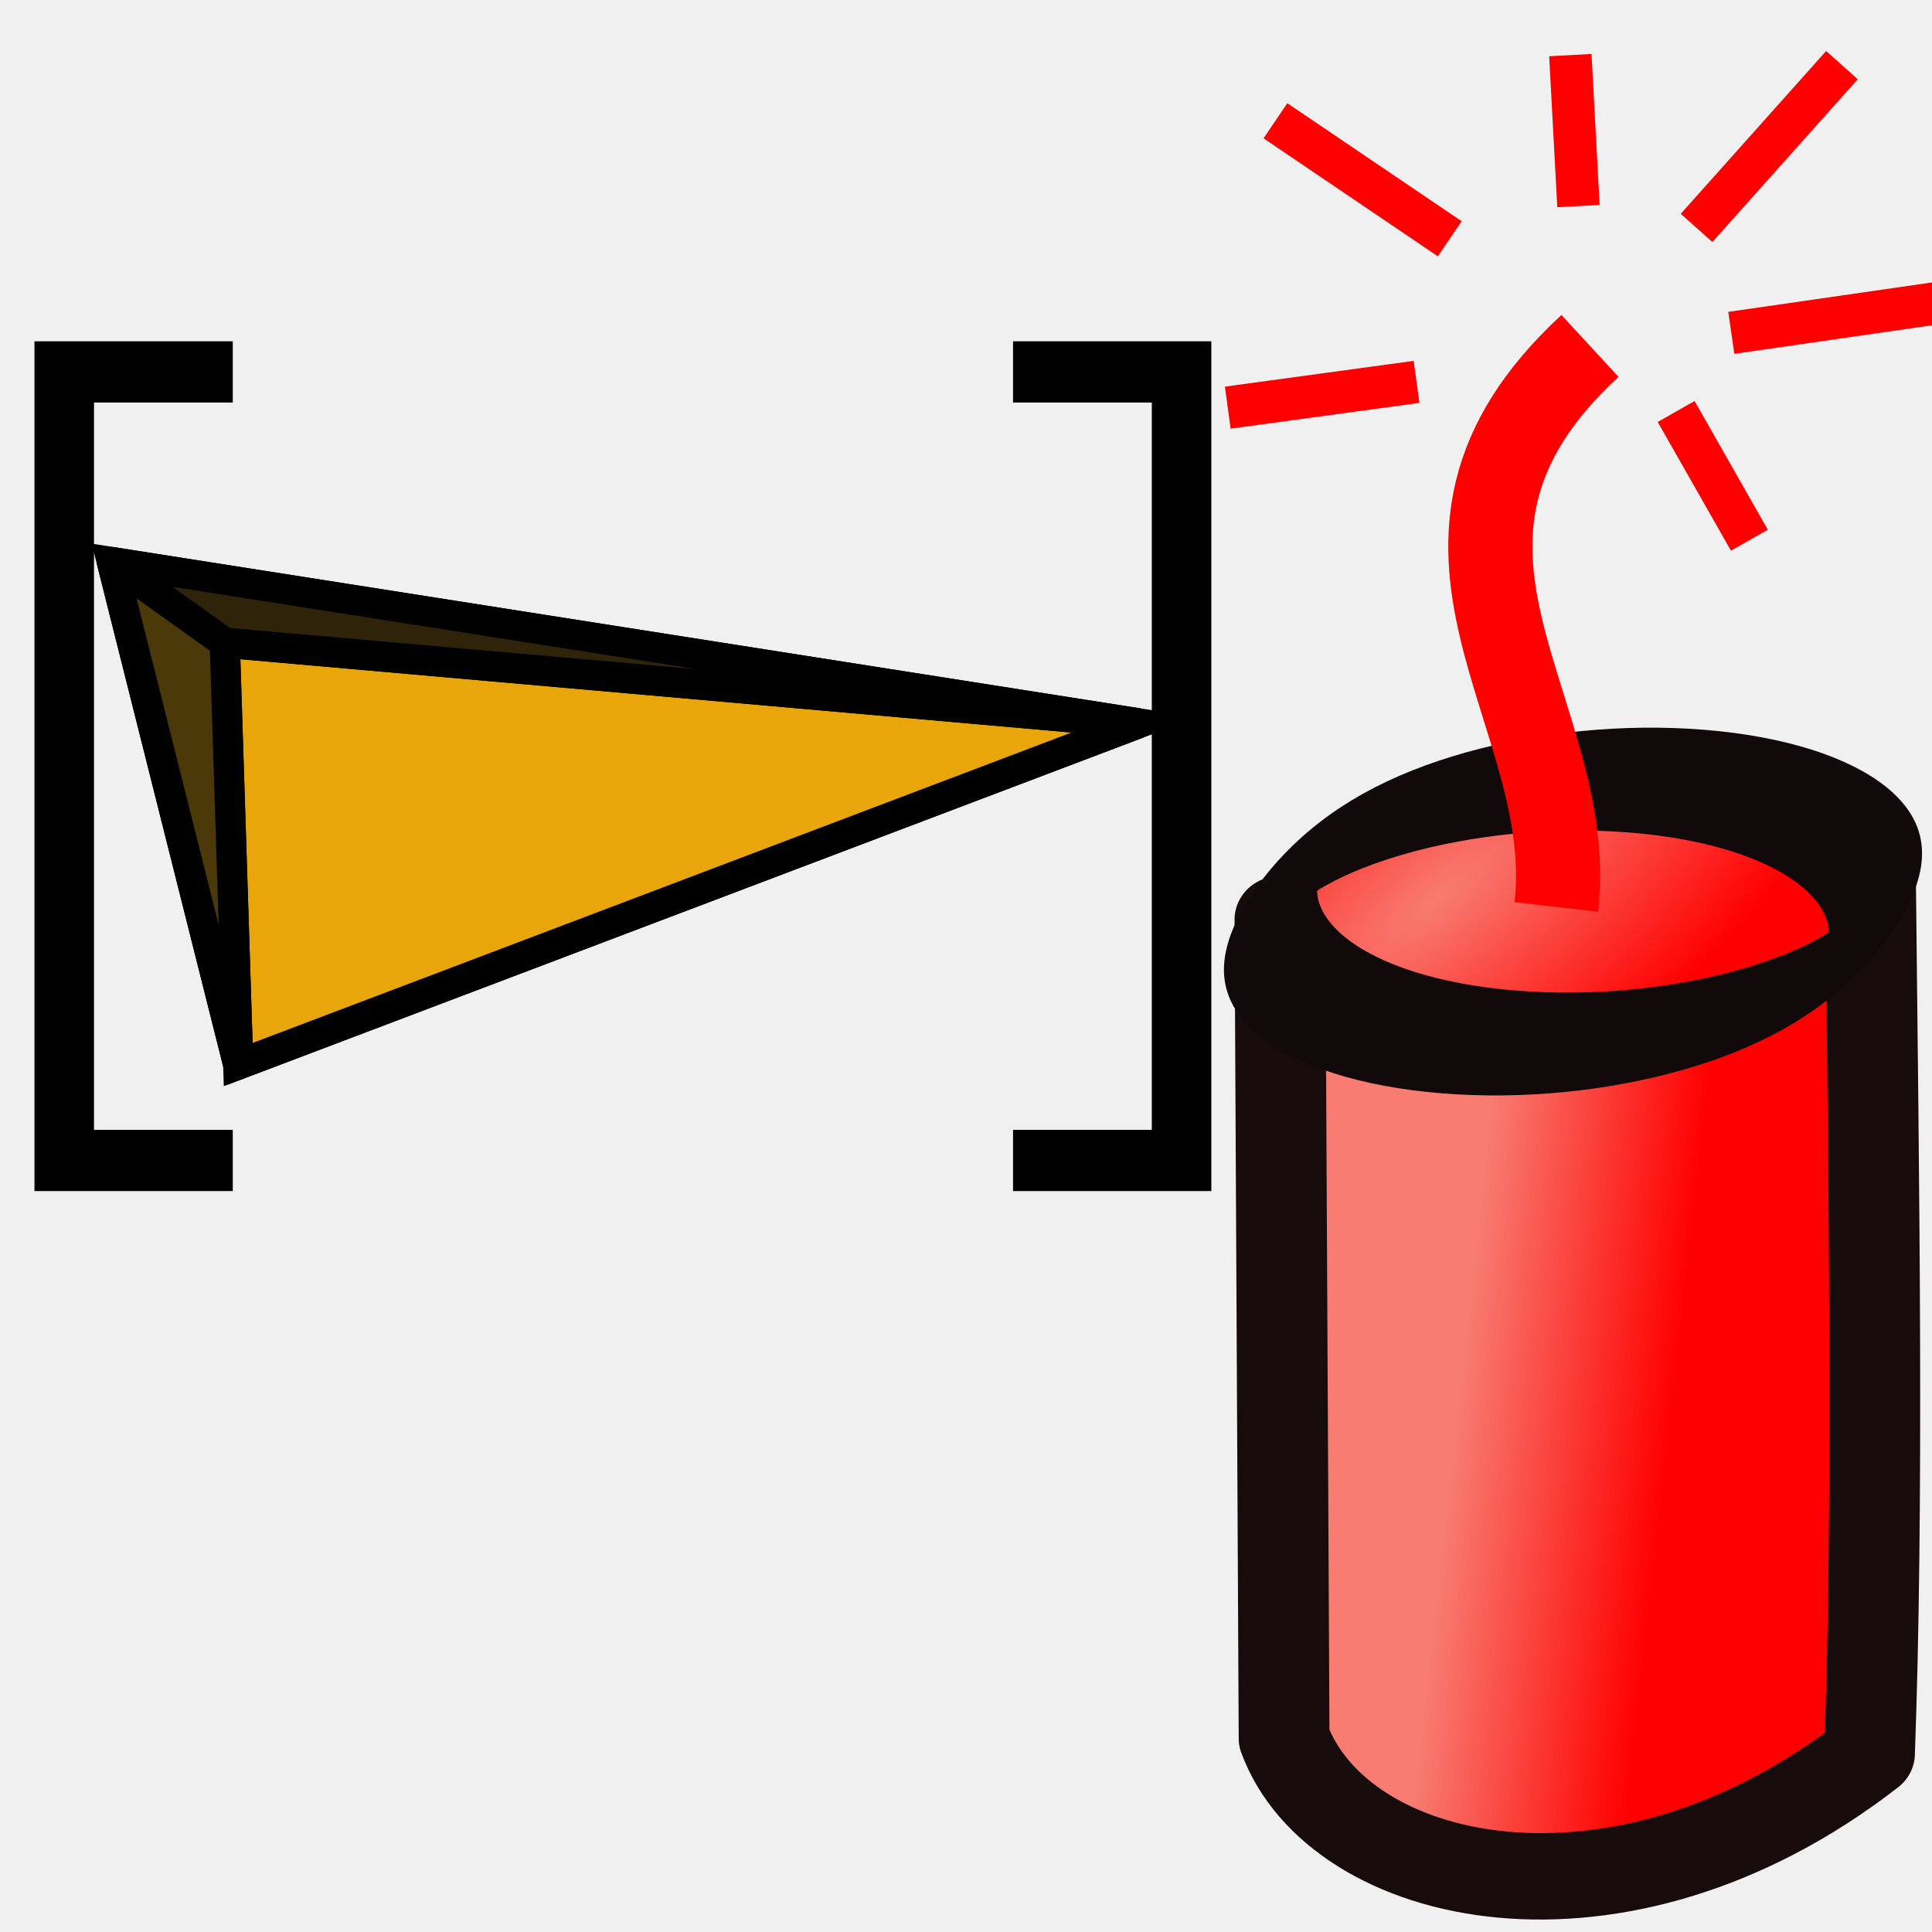
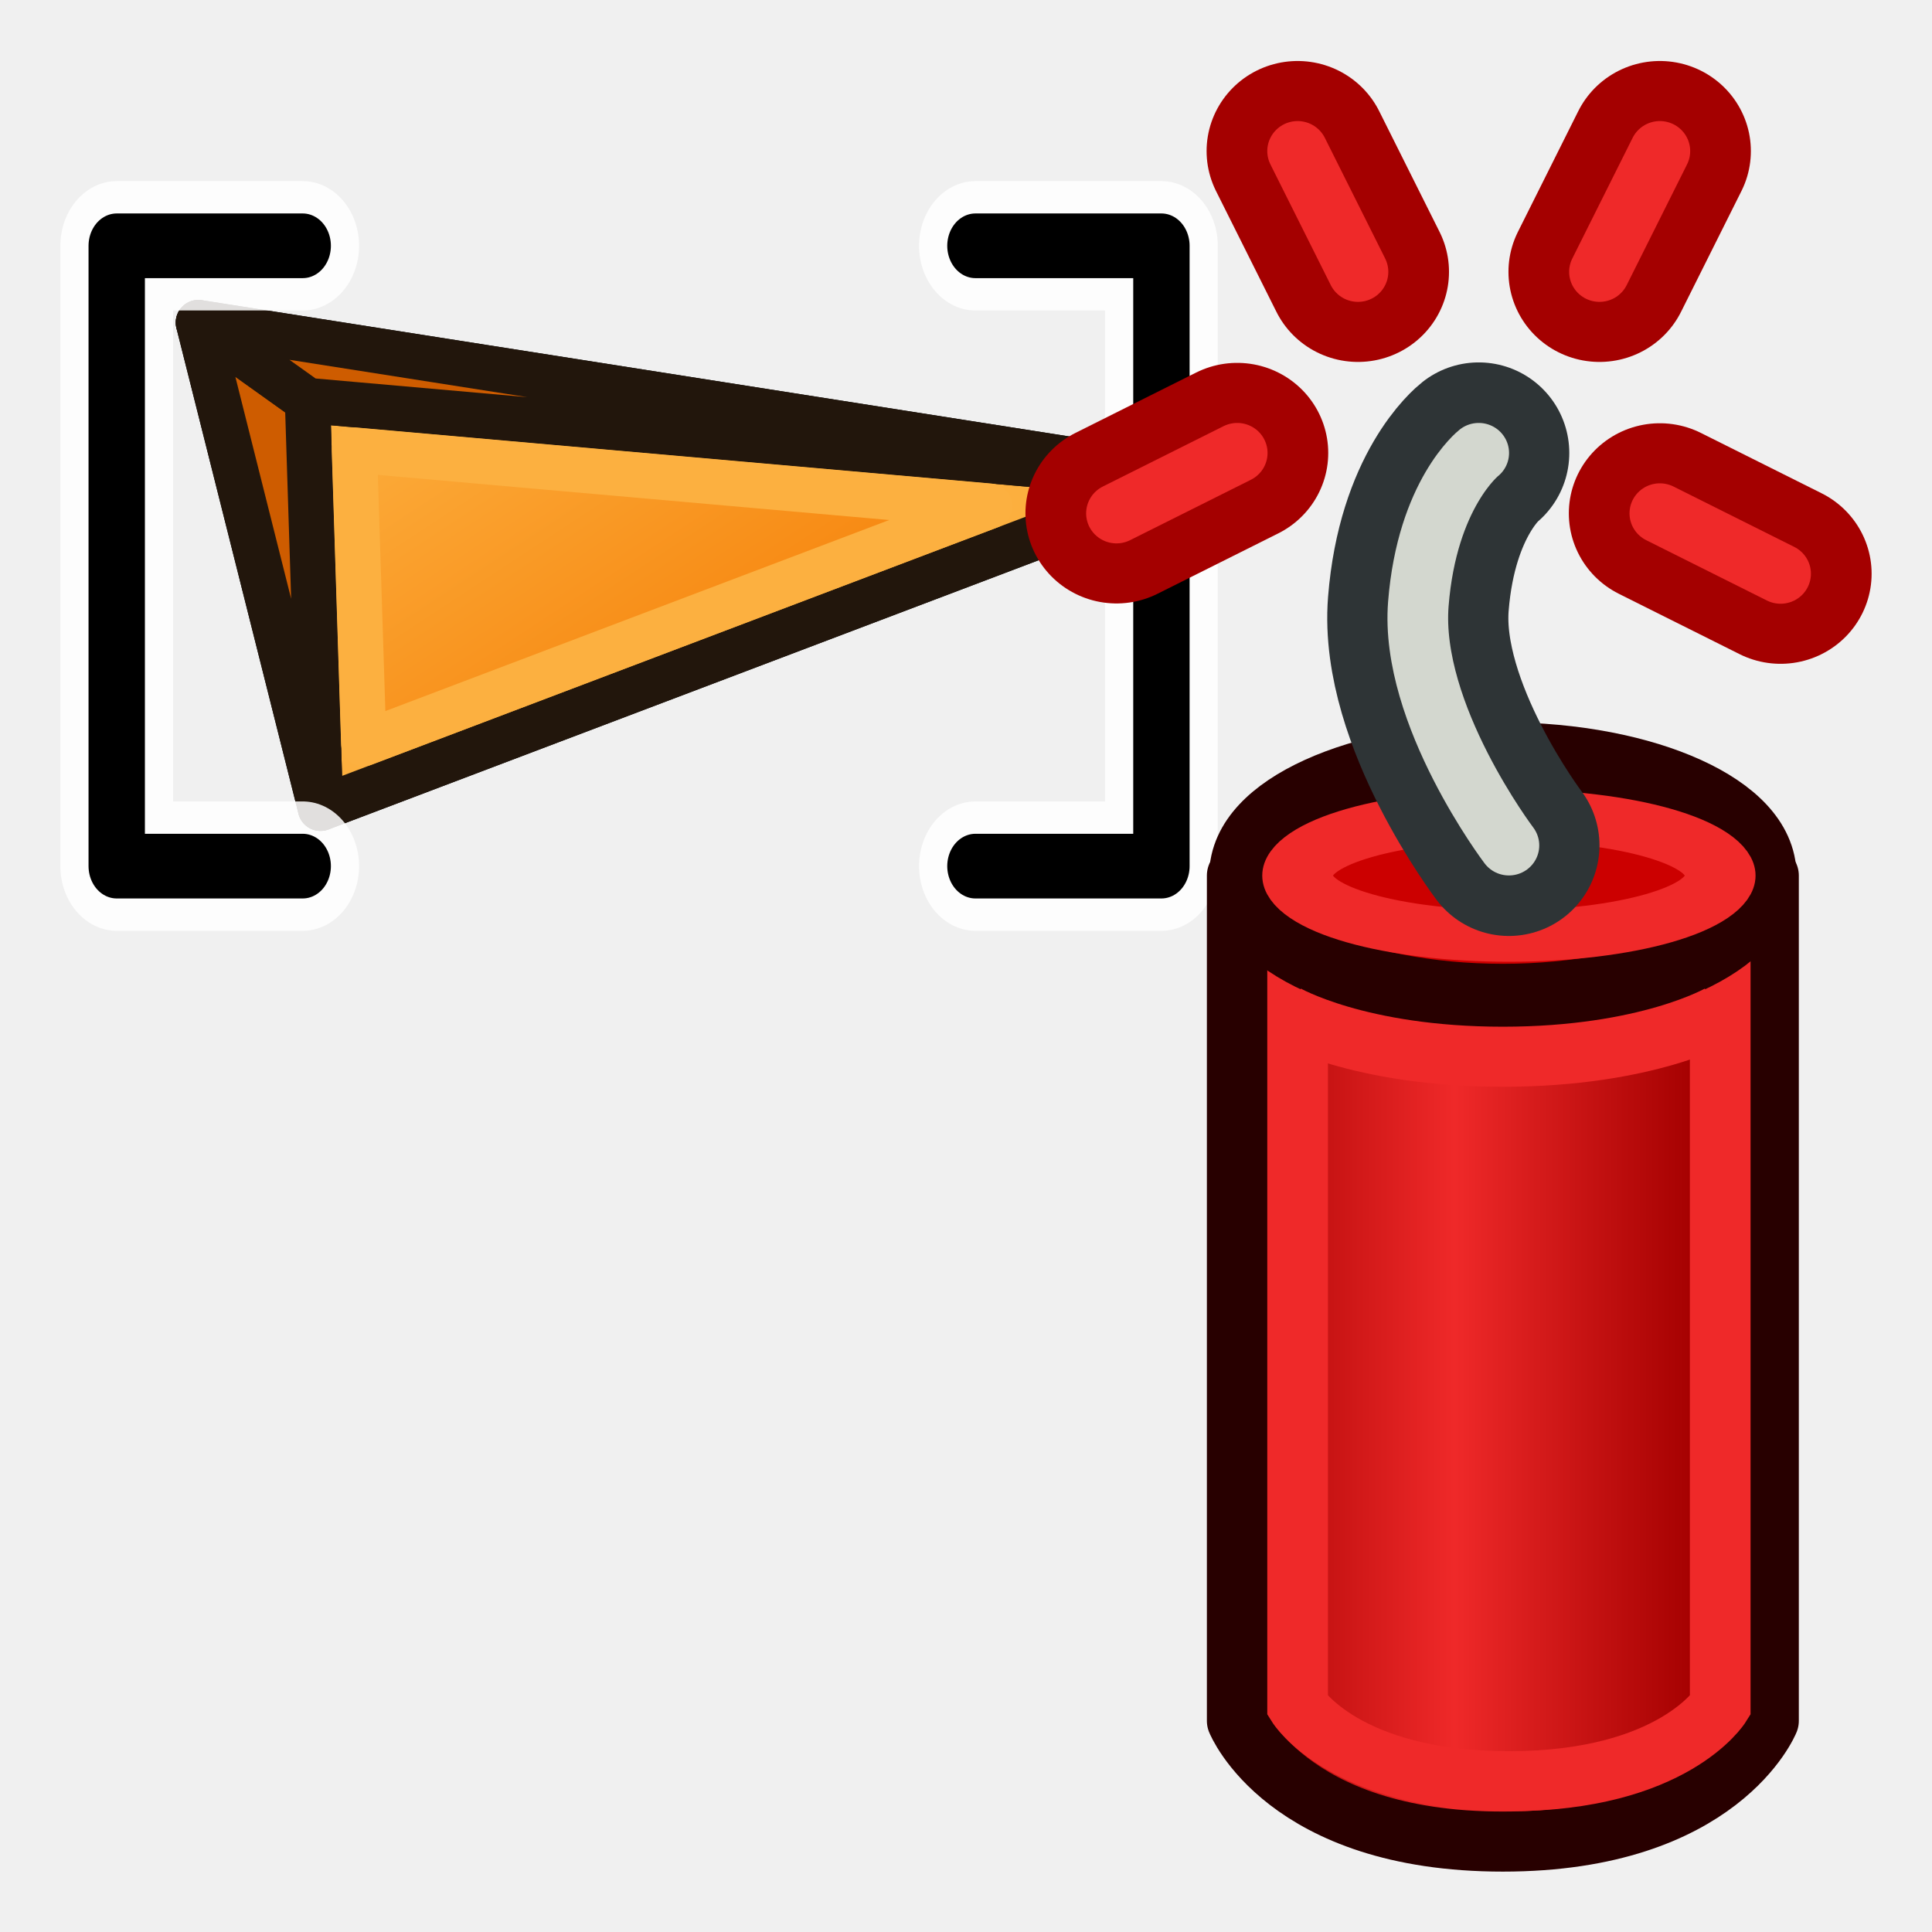
- <svg xmlns="http://www.w3.org/2000/svg" xmlns:xlink="http://www.w3.org/1999/xlink" width="64px" height="64px" id="svg2568" version="1.1">
-   <defs id="defs2570">
-     <linearGradient id="linearGradient3864">
-       <stop id="stop3866" offset="0" style="stop-color:#71b2f8;stop-opacity:1;" />
-       <stop id="stop3868" offset="1" style="stop-color:#002795;stop-opacity:1;" />
+ <svg xmlns="http://www.w3.org/2000/svg" xmlns:xlink="http://www.w3.org/1999/xlink" width="64" height="64" id="svg2869" version="1.1" viewBox="0 0 64 64">
+   <defs id="defs2871">
+     <linearGradient id="linearGradient1">
+       <stop style="stop-color:#fcaf3e;stop-opacity:1" offset="0" id="stop3" />
+       <stop style="stop-color:#f57900;stop-opacity:1" offset="1" id="stop4" />
    </linearGradient>
-     <linearGradient id="linearGradient3377">
-       <stop id="stop3379" offset="0" style="stop-color:#71b2f8;stop-opacity:1;" />
-       <stop id="stop3381" offset="1" style="stop-color:#002795;stop-opacity:1;" />
+     <linearGradient id="linearGradient5">
+       <stop style="stop-color:#ef2929;stop-opacity:1;" offset="0" id="stop19" />
+       <stop style="stop-color:#ef2929;stop-opacity:0;" offset="1" id="stop20" />
    </linearGradient>
-     <linearGradient id="linearGradient3023">
-       <stop id="stop3025" offset="0" style="stop-color:#71b2f8;stop-opacity:1;" />
-       <stop id="stop3027" offset="1" style="stop-color:#002795;stop-opacity:1;" />
+     <linearGradient id="swatch18">
+       <stop style="stop-color:#ef2929;stop-opacity:1;" offset="0" id="stop18" />
    </linearGradient>
-     <radialGradient xlink:href="#linearGradient3377" id="radialGradient3692" cx="45.883" cy="28.87" fx="45.883" fy="28.87" r="19.467" gradientUnits="userSpaceOnUse" />
-     <linearGradient id="linearGradient3030">
-       <stop id="stop3032" offset="0" style="stop-color:#71b2f8;stop-opacity:1;" />
-       <stop id="stop3034" offset="1" style="stop-color:#002795;stop-opacity:1;" />
+     <linearGradient id="swatch15">
+       <stop style="stop-color:#3d0000;stop-opacity:1;" offset="0" id="stop15" />
    </linearGradient>
-     <radialGradient xlink:href="#linearGradient3377" id="radialGradient3837" gradientUnits="userSpaceOnUse" gradientTransform="matrix(0.9877329,-0.06324662,0.02642229,1.230404,-216.6882,-80.01316)" cx="148.883" cy="81.87" fx="148.883" fy="81.87" r="19.467" />
-     <radialGradient xlink:href="#linearGradient3377" id="radialGradient3839" gradientUnits="userSpaceOnUse" gradientTransform="matrix(0.694742,0.2770778,-0.3296419,2.464559,-139.0534,-247.0973)" cx="135.383" cy="97.37" fx="135.383" fy="97.37" r="19.467" />
-     <radialGradient xlink:href="#linearGradient3377" id="radialGradient3841" gradientUnits="userSpaceOnUse" gradientTransform="matrix(0.7130313,0,0,1.23125,-173.6265,-89.49876)" cx="45.883" cy="28.87" fx="45.883" fy="28.87" r="19.467" />
-     <radialGradient xlink:href="#linearGradient3377" id="radialGradient3804" gradientUnits="userSpaceOnUse" gradientTransform="matrix(0.9877329,-0.06324662,0.02642229,1.230404,-216.6882,-80.01316)" cx="148.883" cy="81.87" fx="148.883" fy="81.87" r="19.467" />
-     <radialGradient xlink:href="#linearGradient3377" id="radialGradient3806" gradientUnits="userSpaceOnUse" gradientTransform="matrix(0.694742,0.2770778,-0.3296419,2.464559,-139.0534,-247.0973)" cx="135.383" cy="97.37" fx="135.383" fy="97.37" r="19.467" />
-     <radialGradient xlink:href="#linearGradient3377" id="radialGradient3808" gradientUnits="userSpaceOnUse" gradientTransform="matrix(0.7130313,0,0,1.23125,-173.6265,-89.49876)" cx="45.883" cy="28.87" fx="45.883" fy="28.87" r="19.467" />
-     <linearGradient xlink:href="#linearGradient4287" id="linearGradient4293" x1="25.56" y1="48.404" x2="31.478" y2="52.711" gradientUnits="userSpaceOnUse" />
-     <linearGradient id="linearGradient4287">
-       <stop id="stop4289" offset="0" style="stop-color:#f87c71;stop-opacity:1;" />
-       <stop id="stop4291" offset="1" style="stop-color:#ff0000;stop-opacity:1;" />
+     <linearGradient id="linearGradient5-1">
+       <stop style="stop-color:#ef2929;stop-opacity:1;" offset="0" id="stop5" />
+       <stop style="stop-color:#ef2929;stop-opacity:0;" offset="1" id="stop6" />
    </linearGradient>
-     <radialGradient xlink:href="#linearGradient4287" id="radialGradient4285" gradientUnits="userSpaceOnUse" gradientTransform="matrix(-0.5435596,-0.6995957,1.092425,-0.6141056,95.66764,203.1616)" cx="112.772" cy="66.256" fx="112.772" fy="66.256" r="19.467" />
-     <linearGradient id="linearGradient3101">
-       <stop id="stop3103" offset="0" style="stop-color:#f87c71;stop-opacity:1;" />
-       <stop id="stop3105" offset="1" style="stop-color:#ff0000;stop-opacity:1;" />
+     <linearGradient id="linearGradient3836-9">
+       <stop style="stop-color:#a40000;stop-opacity:1" offset="0" id="stop3838-8" />
+       <stop style="stop-color:#ef2929;stop-opacity:1" offset="1" id="stop3840-1" />
    </linearGradient>
+     <linearGradient xlink:href="#linearGradient3994-3" id="linearGradient4000-2" x1="62" y1="34" x2="52" y2="34" gradientUnits="userSpaceOnUse" spreadMethod="reflect" gradientTransform="matrix(0.8764855,0,0,1.106813,0.8176042,1.327773)" />
+     <linearGradient id="linearGradient3994-3">
+       <stop style="stop-color:#a40000;stop-opacity:1" offset="0" id="stop3996-7" />
+       <stop style="stop-color:#ef2929;stop-opacity:1" offset="1" id="stop3998-5" />
+     </linearGradient>
+     <linearGradient xlink:href="#linearGradient1" id="linearGradient57" gradientUnits="userSpaceOnUse" x1="-10.642" y1="27.423" x2="0" y2="43.608" />
  </defs>
  <g id="layer1">
-     <g id="g3817" mask="none" transform="matrix(0.9129297,0,0,0.9129297,8.048081,-36.27485)">
-       <g id="g3804">
-         <g id="g3794" transform="matrix(1.0725,0,0,1.0725,15.52519,32.44038)">
-           <path id="path3018" d="m -18.909,25.818 4.273,17 30.455,-11.545 z" style="fill:none;stroke:#000000;stroke-width:1.021px;stroke-linecap:butt;stroke-linejoin:miter;stroke-opacity:1" />
-           <path id="path3020" d="M -14.636,42.818 15.818,31.273 -15.091,28.545 z" style="fill:#e9a60a;fill-opacity:1;stroke:#000000;stroke-width:1.021px;stroke-linecap:butt;stroke-linejoin:miter;stroke-opacity:1" />
-           <path id="path3022" d="m -18.909,25.818 4.273,17 -0.455,-14.273 z" style="fill:#4c390a;fill-opacity:1;stroke:#000000;stroke-width:1.021px;stroke-linecap:butt;stroke-linejoin:round;stroke-opacity:1" />
-           <path id="path3024" d="m -15.091,28.545 30.909,2.727 -34.727,-5.455 z" style="fill:#2f240a;fill-opacity:1;stroke:#000000;stroke-width:1.021px;stroke-linecap:butt;stroke-linejoin:miter;stroke-opacity:1" />
+     <g id="g56" style="stroke-width:1;stroke-dasharray:none" transform="translate(24.51658,-15.59018)">
+       <path id="path52" d="m -17.945,26.276 4.044,16.089 28.823,-10.927 z" style="fill:none;stroke:#000000;stroke-width:1.5;stroke-linecap:round;stroke-linejoin:round;stroke-dasharray:none;stroke-opacity:1" />
+       <path id="path53" d="M -13.901,42.366 14.922,31.439 -14.331,28.857 Z" style="fill:#fcaf3e;fill-opacity:1;stroke:#22160c;stroke-width:1.5;stroke-linecap:round;stroke-linejoin:round;stroke-dasharray:none;stroke-opacity:1" />
+       <path id="path54" d="m -17.945,26.276 4.044,16.089 -0.43,-13.508 z" style="fill:#ce5c00;fill-opacity:1;stroke:#22160c;stroke-width:1.5;stroke-linecap:round;stroke-linejoin:round;stroke-dasharray:none;stroke-opacity:1" />
+       <path id="path55" d="m -14.331,28.857 29.253,2.581 -32.867,-5.162 z" style="fill:#ce5c00;fill-opacity:1;stroke:#22160c;stroke-width:1.5;stroke-linecap:round;stroke-linejoin:round;stroke-dasharray:none;stroke-opacity:1" />
+       <path id="path56" d="M -12.777,30.5 8.268,32.357 -12.467,40.219 Z" style="fill:url(#linearGradient57);fill-opacity:1;stroke:#fcb040;stroke-width:1.5;stroke-linecap:round;stroke-linejoin:round;stroke-dasharray:none;stroke-opacity:1" />
+     </g>
+     <g id="g52" transform="translate(-4.933522,2.928786)">
+       <g id="g49" transform="matrix(0.7245765,0,0,0.7085627,3.930846,1.096405)" style="stroke-width:1.396">
+         <g style="stroke-width:2.791;stroke-miterlimit:4;stroke-dasharray:none" id="g48" transform="matrix(1.492248,0,0,1.751049,-0.2232012,-39.0792)">
+           <path id="path47" d="M 10.351,25.636 H 4.653 v 16.562 h 5.698" style="fill:none;stroke:#ffffff;stroke-width:3.454;stroke-linecap:round;stroke-linejoin:round;stroke-miterlimit:4;stroke-dasharray:none;stroke-opacity:0.86" />
+           <path style="fill:none;stroke:#000000;stroke-width:1.727;stroke-linecap:round;stroke-linejoin:round;stroke-miterlimit:4;stroke-dasharray:none;stroke-opacity:1" d="M 10.351,25.636 H 4.653 v 16.562 h 5.698" id="path48" />
        </g>
-         <g id="g3049" style="stroke-width:2;stroke-miterlimit:4;stroke-dasharray:none" transform="matrix(1.073259,0,0,1.103625,-11.47841,26.1976)">
-           <path id="path3045" d="m 10.351,24.494 -5.698,0 0,25.926 5.698,0" style="fill:none;stroke:#000000;stroke-width:2.013;stroke-linecap:butt;stroke-linejoin:miter;stroke-miterlimit:4;stroke-opacity:1;stroke-dasharray:none" />
-           <use height="64" width="64" transform="matrix(-1,0,0,1,47.0817,0)" id="use3047" xlink:href="#path3045" y="0" x="0" style="stroke-width:2;stroke-miterlimit:4;stroke-dasharray:none" />
+         <g style="stroke-width:2.791;stroke-miterlimit:4;stroke-dasharray:none" id="use48" transform="matrix(-1.492248,0,0,1.751049,61.425,-39.0792)">
+           <path id="path71" d="M 10.351,25.636 H 4.653 v 16.562 h 5.698" style="fill:none;stroke:#ffffff;stroke-width:3.454;stroke-linecap:round;stroke-linejoin:round;stroke-miterlimit:4;stroke-dasharray:none;stroke-opacity:0.86" />
+           <path style="fill:none;stroke:#000000;stroke-width:1.727;stroke-linecap:round;stroke-linejoin:round;stroke-miterlimit:4;stroke-dasharray:none;stroke-opacity:1" d="M 10.351,25.636 H 4.653 v 16.562 h 5.698" id="path72" />
        </g>
      </g>
    </g>
-     <g transform="translate(38.49156,0.3297254)" id="g3073">
-       <g transform="matrix(0.840968,-0.4679274,0.4837714,0.796403,-35.22128,20.5158)" id="g3080">
-         <path style="fill:url(#linearGradient4293);fill-opacity:1;fill-rule:evenodd;stroke:#170b0b;stroke-width:3.099;stroke-linecap:butt;stroke-linejoin:round;stroke-miterlimit:4;stroke-opacity:1;stroke-dasharray:none;stroke-dashoffset:0;marker:none;visibility:visible;display:inline;overflow:visible;enable-background:accumulate" d="M 32.018,65.596 C 36.744,58.002 42.051,48.46 47.712,38.383 L 29.593,29.441 15.069,54.973 c -1.038,5.512 6.035,12.35 16.949,10.622 z" id="path3727-0" />
-         <path style="fill:url(#radialGradient4285);fill-opacity:1;fill-rule:evenodd;stroke:#120a0a;stroke-width:4.223;stroke-linecap:butt;stroke-linejoin:round;stroke-miterlimit:4;stroke-opacity:1;stroke-dasharray:none;stroke-dashoffset:0;marker:none;visibility:visible;display:inline;overflow:visible;enable-background:accumulate" id="path3725-5" d="m 118.018,83.5 c 0,2.959 -9.666,5.357 -21.589,5.357 -11.923,0 -21.589,-2.398 -21.589,-5.357 0,-2.959 9.666,-5.357 21.589,-5.357 11.923,0 21.589,2.398 21.589,5.357 z" transform="matrix(-0.3725296,-0.2637647,0.9531514,-0.4522564,-5.310917,97.4746)" />
-       </g>
-       <path id="path3908" d="M 13.064,29.714 C 13.808,23.213 7.046,17.715 14.178,11.13" style="fill:none;stroke:#ff0000;stroke-width:2.787;stroke-linecap:butt;stroke-linejoin:miter;stroke-miterlimit:4;stroke-opacity:1;stroke-dasharray:none" />
-       <g transform="translate(-5.93895,0.8595849)" id="g3457">
-         <path id="path3086" d="M 8.119,12.314 14.372,11.461" style="fill:none;stroke:#ff0000;stroke-width:1.404;stroke-linecap:butt;stroke-linejoin:miter;stroke-miterlimit:4;stroke-opacity:1;stroke-dasharray:none" />
-         <path style="fill:none;stroke:#ff0000;stroke-width:1.404;stroke-linecap:butt;stroke-linejoin:miter;stroke-miterlimit:4;stroke-opacity:1;stroke-dasharray:none" d="M 19.736,5.637 19.467,0.636" id="path3856" />
-         <path style="fill:none;stroke:#ff0000;stroke-width:1.404;stroke-linecap:butt;stroke-linejoin:miter;stroke-miterlimit:4;stroke-opacity:1;stroke-dasharray:none" d="M 24.799,9.837 32.713,8.693" id="path3856-0" />
-         <path style="fill:none;stroke:#ff0000;stroke-width:1.404;stroke-linecap:butt;stroke-linejoin:miter;stroke-miterlimit:4;stroke-opacity:1;stroke-dasharray:none" d="M 23.649,6.36 28.464,0.968" id="path3856-4" />
-         <path id="path3894" d="M 15.472,6.72 9.698,2.811" style="fill:none;stroke:#ff0000;stroke-width:1.404;stroke-linecap:butt;stroke-linejoin:miter;stroke-miterlimit:4;stroke-opacity:1;stroke-dasharray:none" />
-         <path id="path3896" d="M 25.398,16.705 22.972,12.442" style="fill:none;stroke:#ff0000;stroke-width:1.404;stroke-linecap:butt;stroke-linejoin:miter;stroke-miterlimit:4;stroke-opacity:1;stroke-dasharray:none" />
-       </g>
+     <g transform="matrix(0.9127362,0,0,0.9034952,5.838437,-1.194561)" id="g4095">
+       <path id="path3206" d="m 38.506,33.425 v 30.991 c 0,0 1.753,4.427 9.641,4.427 7.888,0 9.641,-4.427 9.641,-4.427 V 33.425 Z" style="fill:url(#linearGradient4000-2);fill-opacity:1;stroke:#280000;stroke-width:2.202;stroke-linecap:butt;stroke-linejoin:round;stroke-opacity:1" />
+       <path id="path3206-6" d="m 40.698,35.639 v 28.224 c 0,0 1.704,2.767 7.669,2.767 5.965,0 7.669,-2.767 7.669,-2.767 V 35.639 Z" style="fill:none;stroke:#ef2929;stroke-width:2.202;stroke-linecap:butt;stroke-linejoin:miter;stroke-opacity:1" />
+       <ellipse transform="matrix(0.8581803,0,0,1.006638,36.18957,4.19932)" id="path3186" style="fill:#cc0000;fill-opacity:1;stroke:#280000;stroke-width:2.37;stroke-linecap:round;stroke-linejoin:round;stroke-miterlimit:4;stroke-dasharray:none;stroke-dashoffset:6.8;stroke-opacity:1" cx="13.934" cy="29.033" rx="11.235" ry="4.398" />
+       <ellipse transform="matrix(0.6826433,0,0,0.5033193,38.8547,18.81233)" id="path3186-0" style="fill:none;stroke:#ef2929;stroke-width:3.757;stroke-linecap:round;stroke-linejoin:round;stroke-miterlimit:4;stroke-dasharray:none;stroke-dashoffset:6.8;stroke-opacity:1" cx="13.934" cy="29.033" rx="11.235" ry="4.398" />
+       <path id="path4002" d="m 40.259,38.517 c 0,0 2.629,1.55 7.888,1.55 5.259,0 7.888,-1.55 7.888,-1.55" style="fill:none;stroke:#ef2929;stroke-width:2.202;stroke-linecap:butt;stroke-linejoin:miter;stroke-opacity:1" />
+       <path transform="matrix(1.095607,0,0,1.106813,-8.60461,1.327773)" id="path4004" d="m 52,28 c 0,0 -3.29,-4.345 -3,-8 0.29,-3.655 2,-5 2,-5" style="fill:none;stroke:#2e3436;stroke-width:6;stroke-linecap:round;stroke-linejoin:round;stroke-opacity:1" />
+       <path id="path4004-2" d="m 48.367,32.319 c 0,0 -3.605,-4.809 -3.287,-8.855 0.318,-4.046 2.191,-5.534 2.191,-5.534" style="fill:none;stroke:#d3d7cf;stroke-width:2.202;stroke-linecap:round;stroke-linejoin:round;stroke-opacity:1" />
+       <path id="path4024" d="m 38.506,17.93 -4.382,2.214" style="fill:none;stroke:#a40000;stroke-width:6.607;stroke-linecap:round;stroke-linejoin:miter;stroke-opacity:1" />
+       <path id="path4024-6" d="m 38.506,17.93 -4.382,2.214" style="fill:none;stroke:#ef2929;stroke-width:2.202;stroke-linecap:round;stroke-linejoin:miter;stroke-opacity:1" />
+       <path id="path4024-1" d="M 58.227,22.357 53.845,20.144" style="fill:none;stroke:#a40000;stroke-width:6.607;stroke-linecap:round;stroke-linejoin:miter;stroke-opacity:1" />
+       <path id="path4024-6-8" d="M 58.227,22.357 53.845,20.144" style="fill:none;stroke:#ef2929;stroke-width:2.202;stroke-linecap:round;stroke-linejoin:miter;stroke-opacity:1" />
+       <path id="path4024-7" d="M 53.845,6.862 51.654,11.289" style="fill:none;stroke:#a40000;stroke-width:6.607;stroke-linecap:round;stroke-linejoin:miter;stroke-opacity:1" />
+       <path id="path4024-6-9" d="M 53.845,6.862 51.654,11.289" style="fill:none;stroke:#ef2929;stroke-width:2.202;stroke-linecap:round;stroke-linejoin:miter;stroke-opacity:1" />
+       <path id="path4024-7-2" d="m 40.698,6.862 2.191,4.427" style="fill:none;stroke:#a40000;stroke-width:6.607;stroke-linecap:round;stroke-linejoin:miter;stroke-opacity:1" />
+       <path id="path4024-6-9-0" d="m 40.698,6.862 2.191,4.427" style="fill:none;stroke:#ef2929;stroke-width:2.202;stroke-linecap:round;stroke-linejoin:miter;stroke-opacity:1" />
    </g>
  </g>
</svg>
